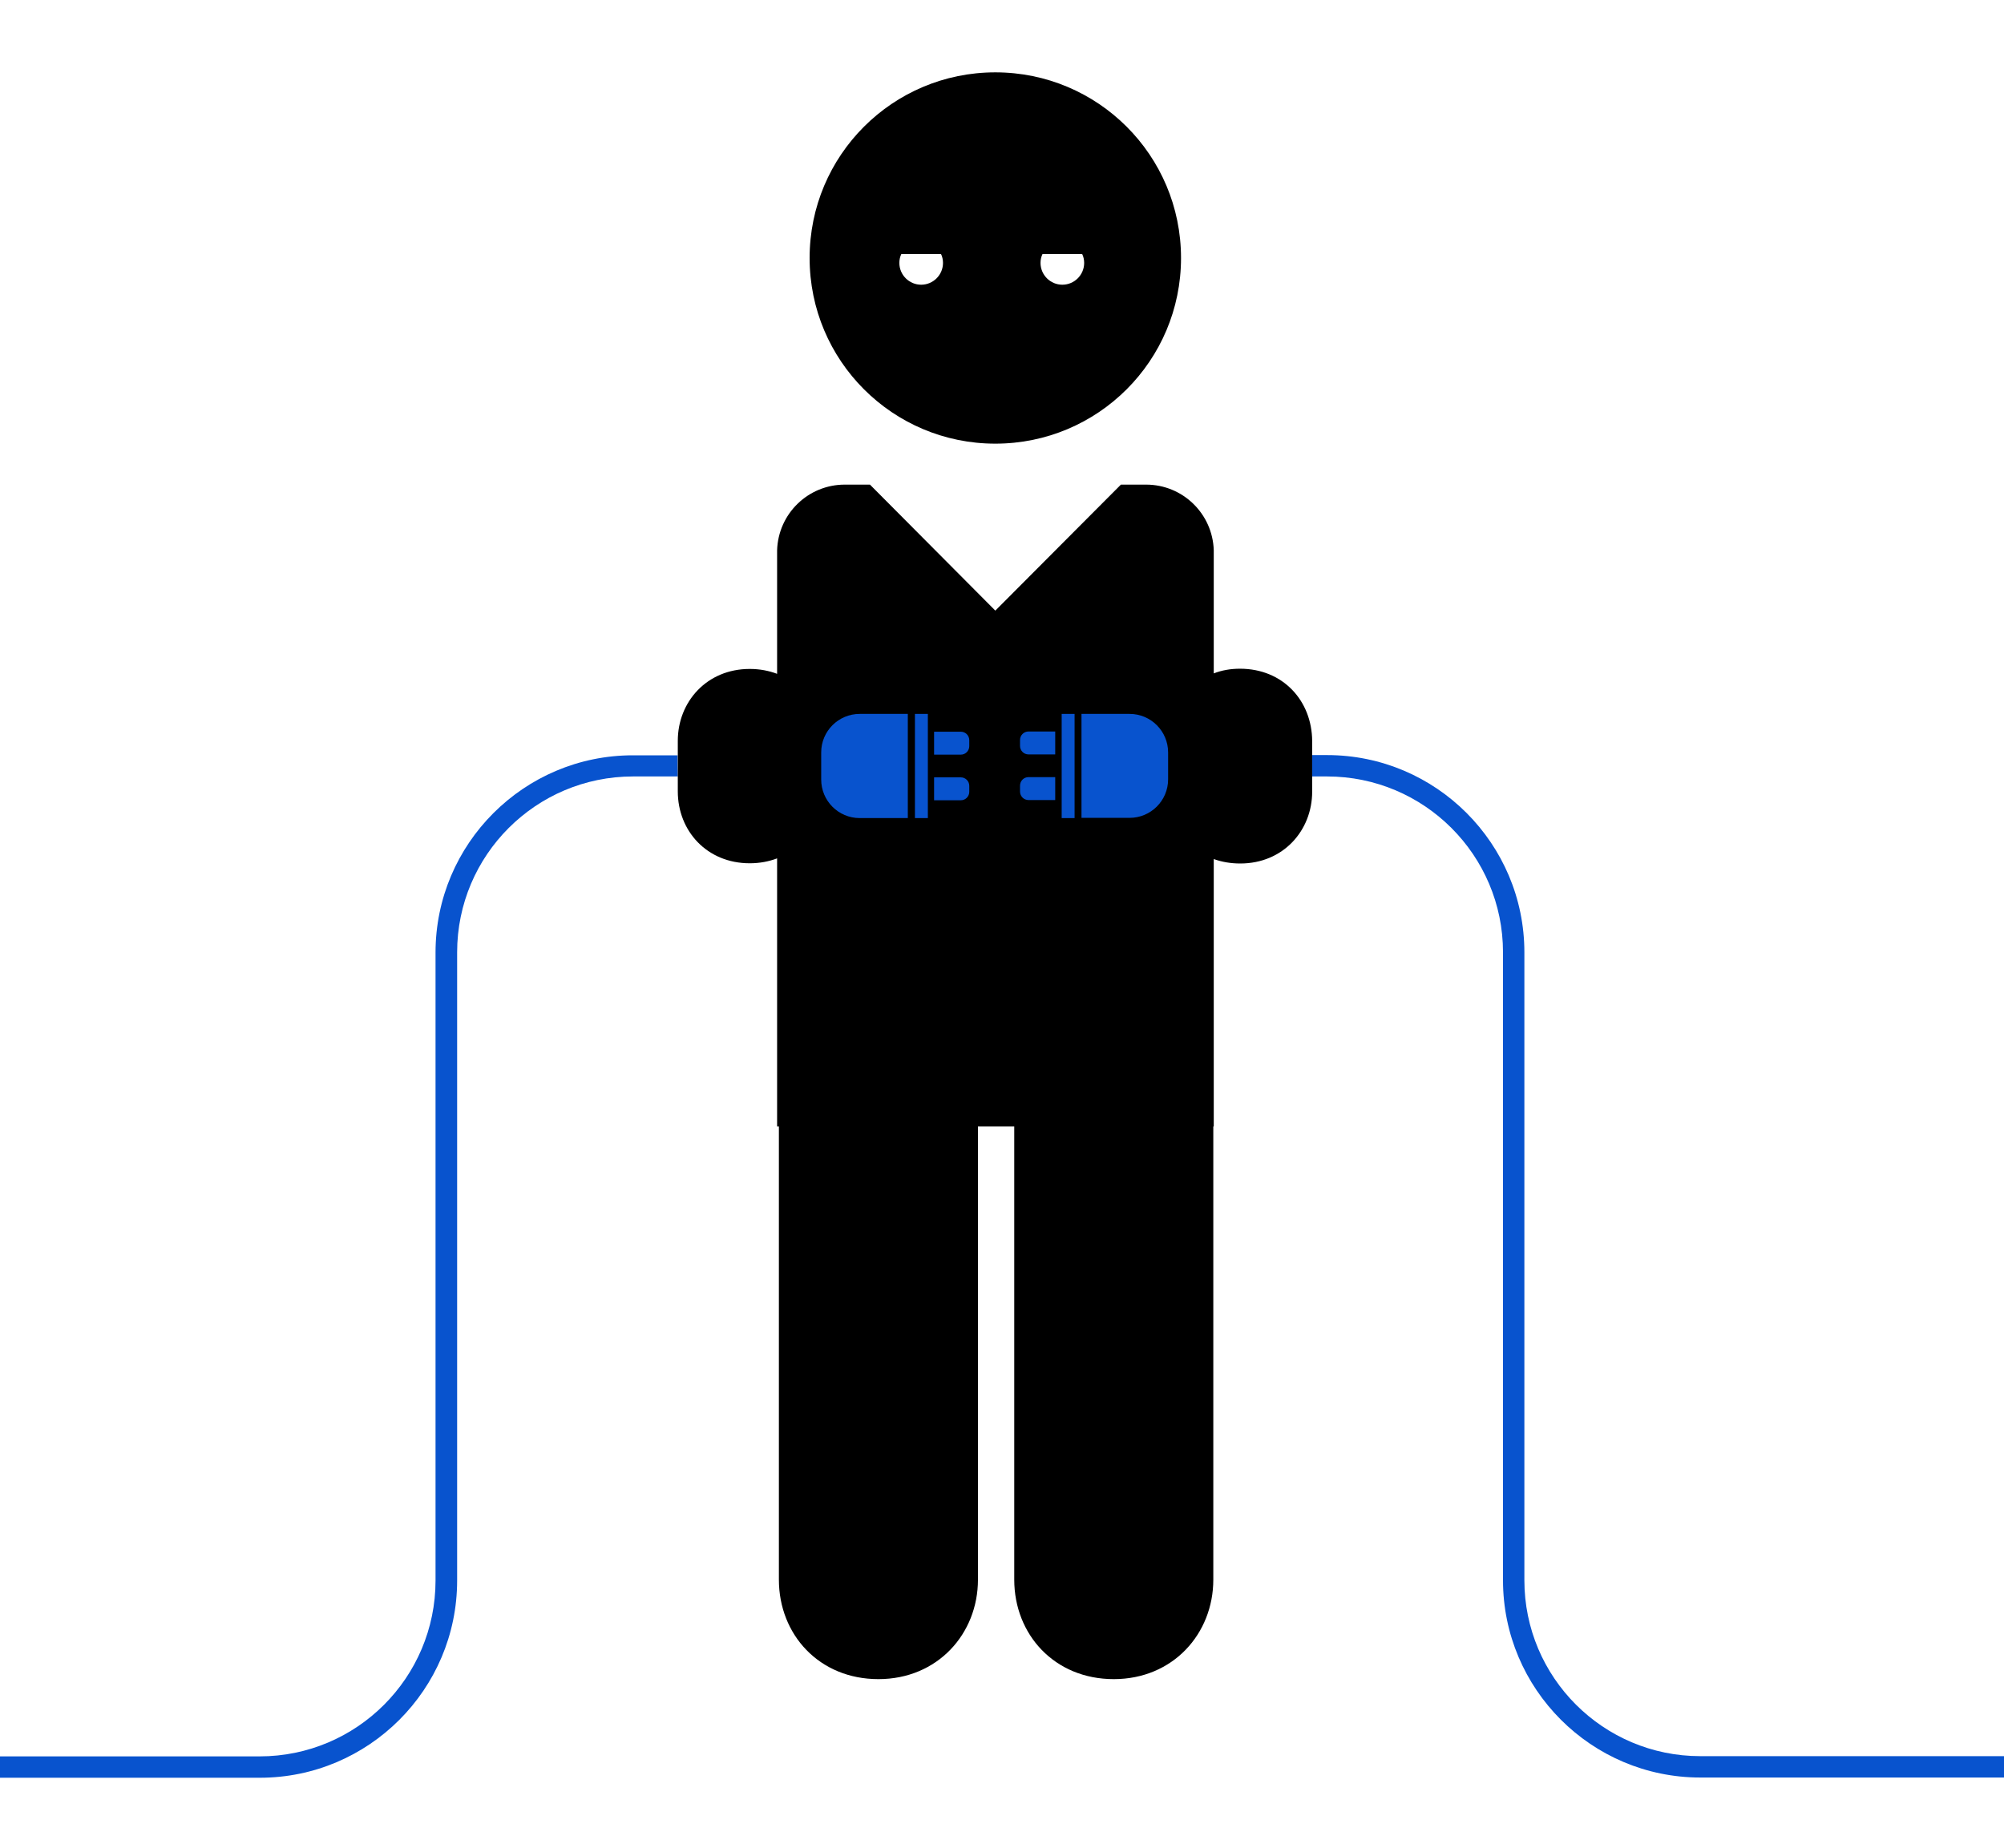
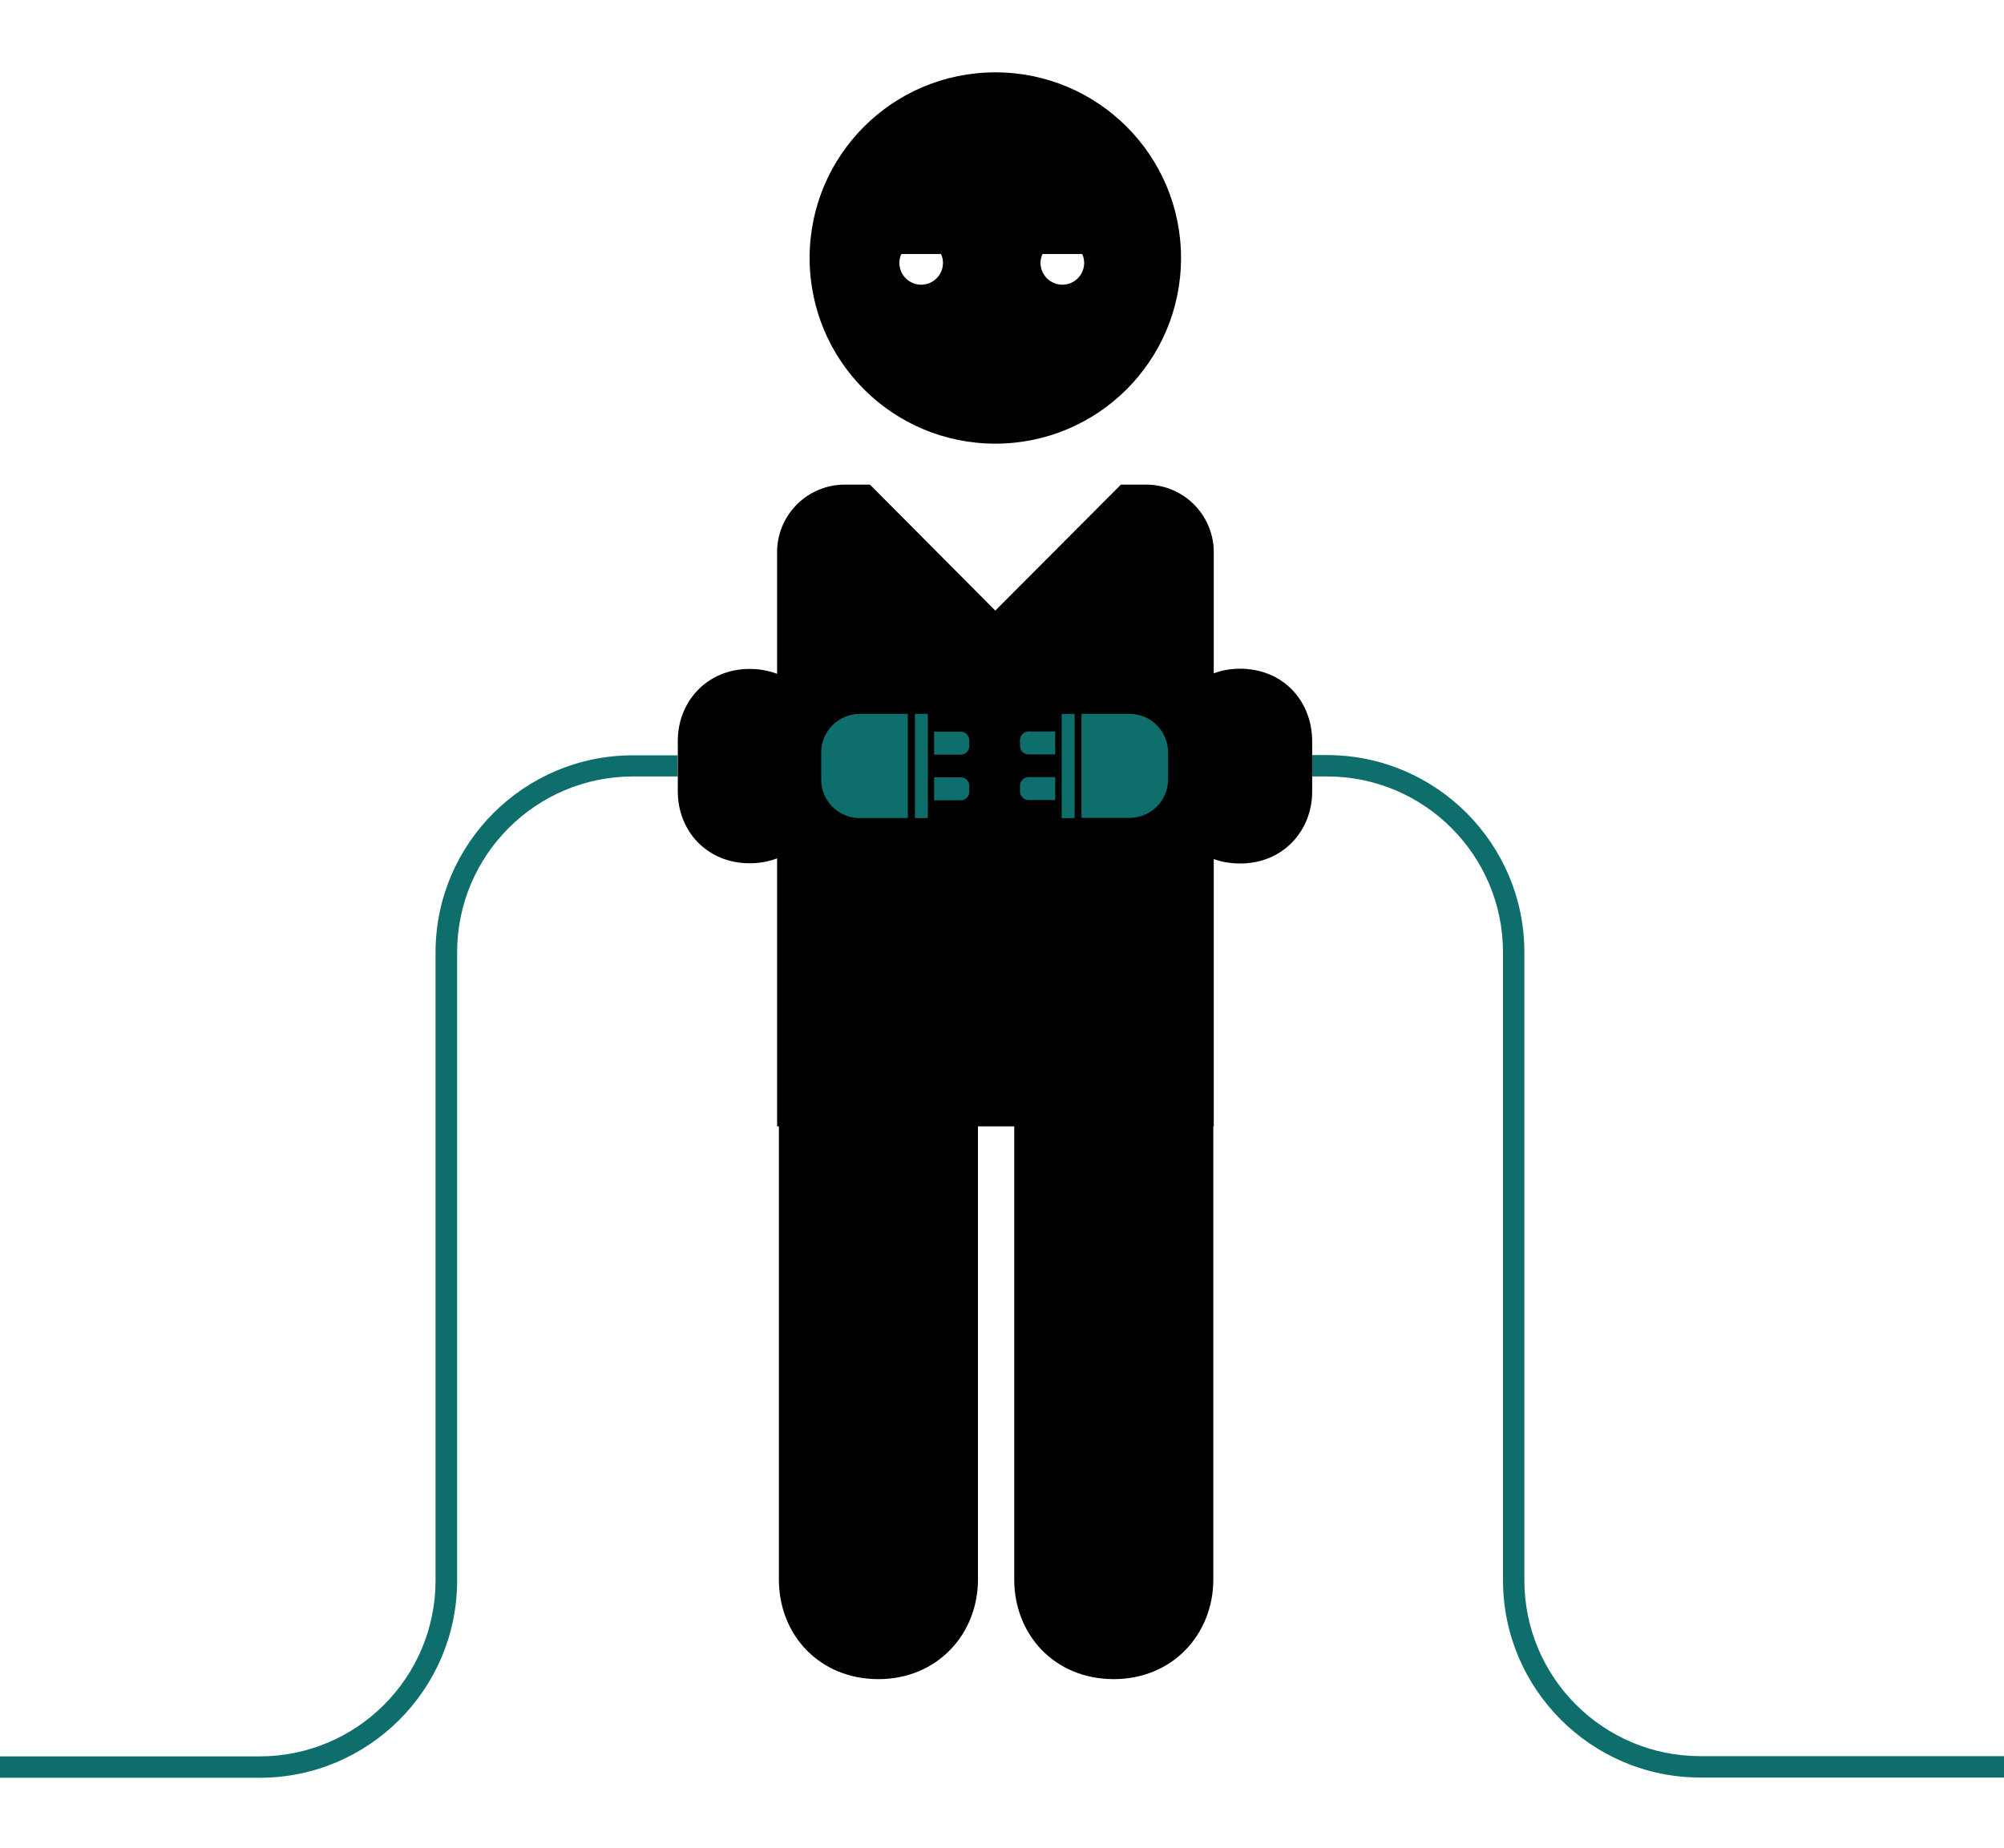
<svg xmlns="http://www.w3.org/2000/svg" role="img" aria-hidden="true" version="1.1" viewBox="60 140 900 830">
-   <path fill="#0853ce" d="M823.6,928.9c-43.6,0-79-35.4-79-79V567.8c0-48.8-39.7-88.6-88.6-88.6h-6.8c0,2.8,0,6.2,0,9.6h6.8c43.6,0,79,35.4,79,79v282.1c0,48.8,39.7,88.6,88.6,88.6H1920v-9.6H823.6z" />
-   <path fill="#0853ce" d="M364.3,479.3h-20.1c-48.8,0-88.6,39.7-88.6,88.6v282.1c0,43.6-35.4,79-79,79H0v9.6h176.7c48.8,0,88.6-39.7,88.6-88.6V567.8c0-43.6,35.4-79,79-79h20.1C364.3,486,364.3,482.6,364.3,479.3z" />
+   <path fill="#0E6E6B" d="M823.6,928.9c-43.6,0-79-35.4-79-79V567.8c0-48.8-39.7-88.6-88.6-88.6h-6.8c0,2.8,0,6.2,0,9.6h6.8c43.6,0,79,35.4,79,79v282.1c0,48.8,39.7,88.6,88.6,88.6H1920v-9.6H823.6z" />
+   <path fill="#0E6E6B" d="M364.3,479.3h-20.1c-48.8,0-88.6,39.7-88.6,88.6v282.1c0,43.6-35.4,79-79,79H0v9.6h176.7c48.8,0,88.6-39.7,88.6-88.6V567.8c0-43.6,35.4-79,79-79h20.1C364.3,486,364.3,482.6,364.3,479.3z" />
  <path fill="#000000" d="M616.9,440.4c-4.3,0-8.2,0.7-11.8,2.1l0-55.3h0c-0.5-16.4-13.9-29.5-30.4-29.5h-11.3L507,414.3l-56.3-56.6h-11.3c-16.5,0-29.9,13.1-30.4,29.5h0v55.5c-3.7-1.4-7.8-2.2-12.3-2.2c-19.3,0-32.3,14.8-32.3,32.3c0,9.1,0,22.7,0,22.7c0,17.8,13.1,32.3,32.3,32.3c4.5,0,8.6-0.8,12.3-2.2v120.4h0.8v203.6c0,24.7,18.1,44.7,44.7,44.7c26.6,0,44.7-20.4,44.7-44.7c0-11.5,0-114.2,0-203.6h16.3v203.6c0,24.7,18.1,44.7,44.7,44.7c26.6,0,44.7-20.4,44.7-44.7c0-11.5,0-114.2,0-203.6h0.2l0-120.1c3.6,1.3,7.6,2,11.9,2c19.3,0,32.3-14.8,32.3-32.3c0-9.1,0-22.7,0-22.7C649.2,454.8,636.2,440.4,616.9,440.4z" />
-   <path fill="#0853ce" d="M533.9,468.6h-12c-2.1,0-3.8,1.7-3.8,3.8v2.7c0,2.1,1.7,3.8,3.8,3.8h12V468.6z" />
-   <path fill="#0853ce" d="M533.9,489.1h-12c-2.1,0-3.8,1.7-3.8,3.8v2.7c0,2.1,1.7,3.8,3.8,3.8h12V489.1z" />
-   <rect x="536.8" y="460.7" fill="#0853ce" width="5.8" height="46.8" />
-   <path fill="#0853ce" d="M479.5,499.5h12c2.1,0,3.8-1.7,3.8-3.8V493c0-2.1-1.7-3.8-3.8-3.8h-12V499.5z" />
-   <path fill="#0853ce" d="M479.5,479h12c2.1,0,3.8-1.7,3.8-3.8v-2.7c0-2.1-1.7-3.8-3.8-3.8h-12V479z" />
-   <rect x="470.9" y="460.7" fill="#0853ce" width="5.8" height="46.8" />
-   <path fill="#0853ce" d="M545.7,507.4h21.6c9.5,0,17.3-7.7,17.3-17.3V478c0-9.5-7.7-17.3-17.3-17.3h-21.6V507.4z" />
-   <path fill="#0853ce" d="M467.7,460.7h-21.6c-9.5,0-17.3,7.7-17.3,17.3v12.2c0,9.5,7.7,17.3,17.3,17.3h21.6V460.7z" />
+   <path fill="#0E6E6B" d="M533.9,468.6h-12c-2.1,0-3.8,1.7-3.8,3.8v2.7c0,2.1,1.7,3.8,3.8,3.8h12V468.6z" />
+   <path fill="#0E6E6B" d="M533.9,489.1h-12c-2.1,0-3.8,1.7-3.8,3.8v2.7c0,2.1,1.7,3.8,3.8,3.8h12V489.1z" />
+   <rect x="536.8" y="460.7" fill="#0E6E6B" width="5.8" height="46.8" />
+   <path fill="#0E6E6B" d="M479.5,499.5h12c2.1,0,3.8-1.7,3.8-3.8V493c0-2.1-1.7-3.8-3.8-3.8h-12V499.5z" />
+   <path fill="#0E6E6B" d="M479.5,479h12c2.1,0,3.8-1.7,3.8-3.8v-2.7c0-2.1-1.7-3.8-3.8-3.8h-12V479z" />
+   <rect x="470.9" y="460.7" fill="#0E6E6B" width="5.8" height="46.8" />
+   <path fill="#0E6E6B" d="M545.7,507.4h21.6c9.5,0,17.3-7.7,17.3-17.3V478c0-9.5-7.7-17.3-17.3-17.3h-21.6V507.4z" />
+   <path fill="#0E6E6B" d="M467.7,460.7h-21.6c-9.5,0-17.3,7.7-17.3,17.3v12.2c0,9.5,7.7,17.3,17.3,17.3h21.6V460.7z" />
  <path fill="#000000" d="M507,172.5c-46.1,0-83.4,37.3-83.4,83.4c0,46.1,37.3,83.4,83.4,83.4c46.1,0,83.4-37.3,83.4-83.4C590.4,209.8,553.1,172.5,507,172.5z M473.7,267.9c-5.4,0-9.8-4.4-9.8-9.8c0-1.4,0.3-2.8,0.9-4h17.8c0.6,1.2,0.9,2.6,0.9,4C483.5,263.5,479.1,267.9,473.7,267.9z M537.1,267.9c-5.4,0-9.8-4.4-9.8-9.8c0-1.4,0.3-2.8,0.9-4H546c0.6,1.2,0.9,2.6,0.9,4C546.9,263.5,542.5,267.9,537.1,267.9z" />
</svg>
